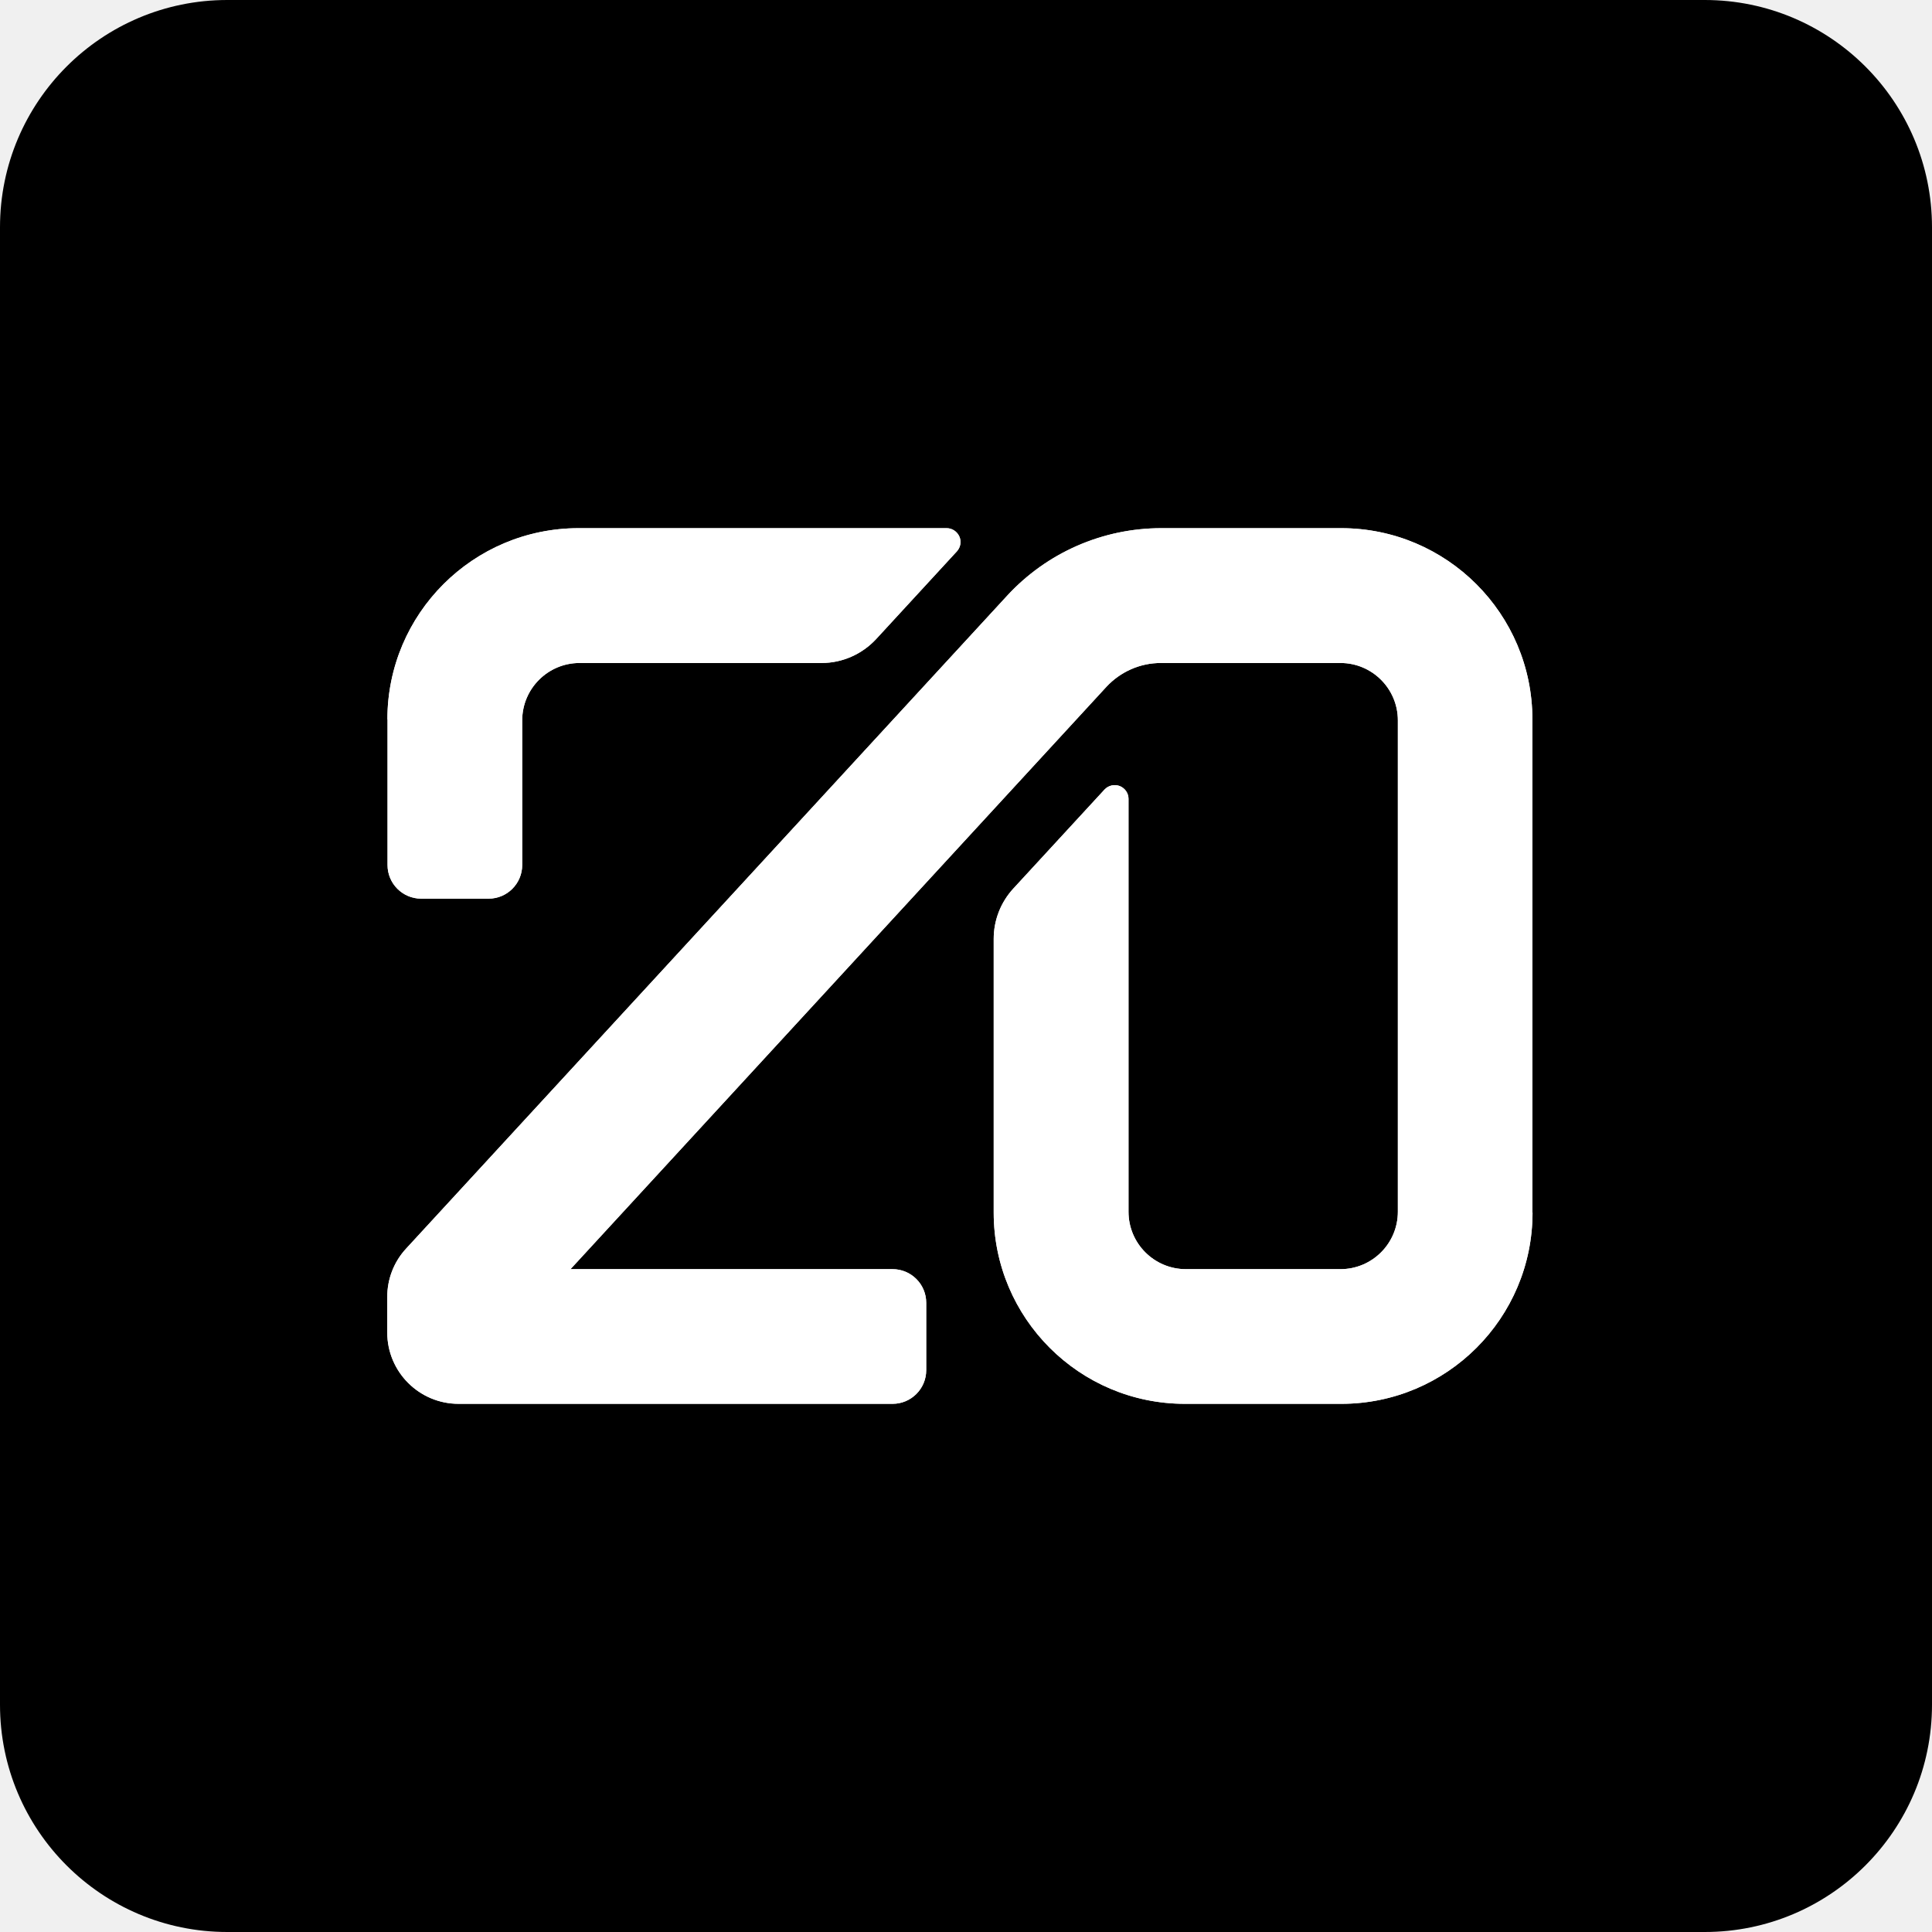
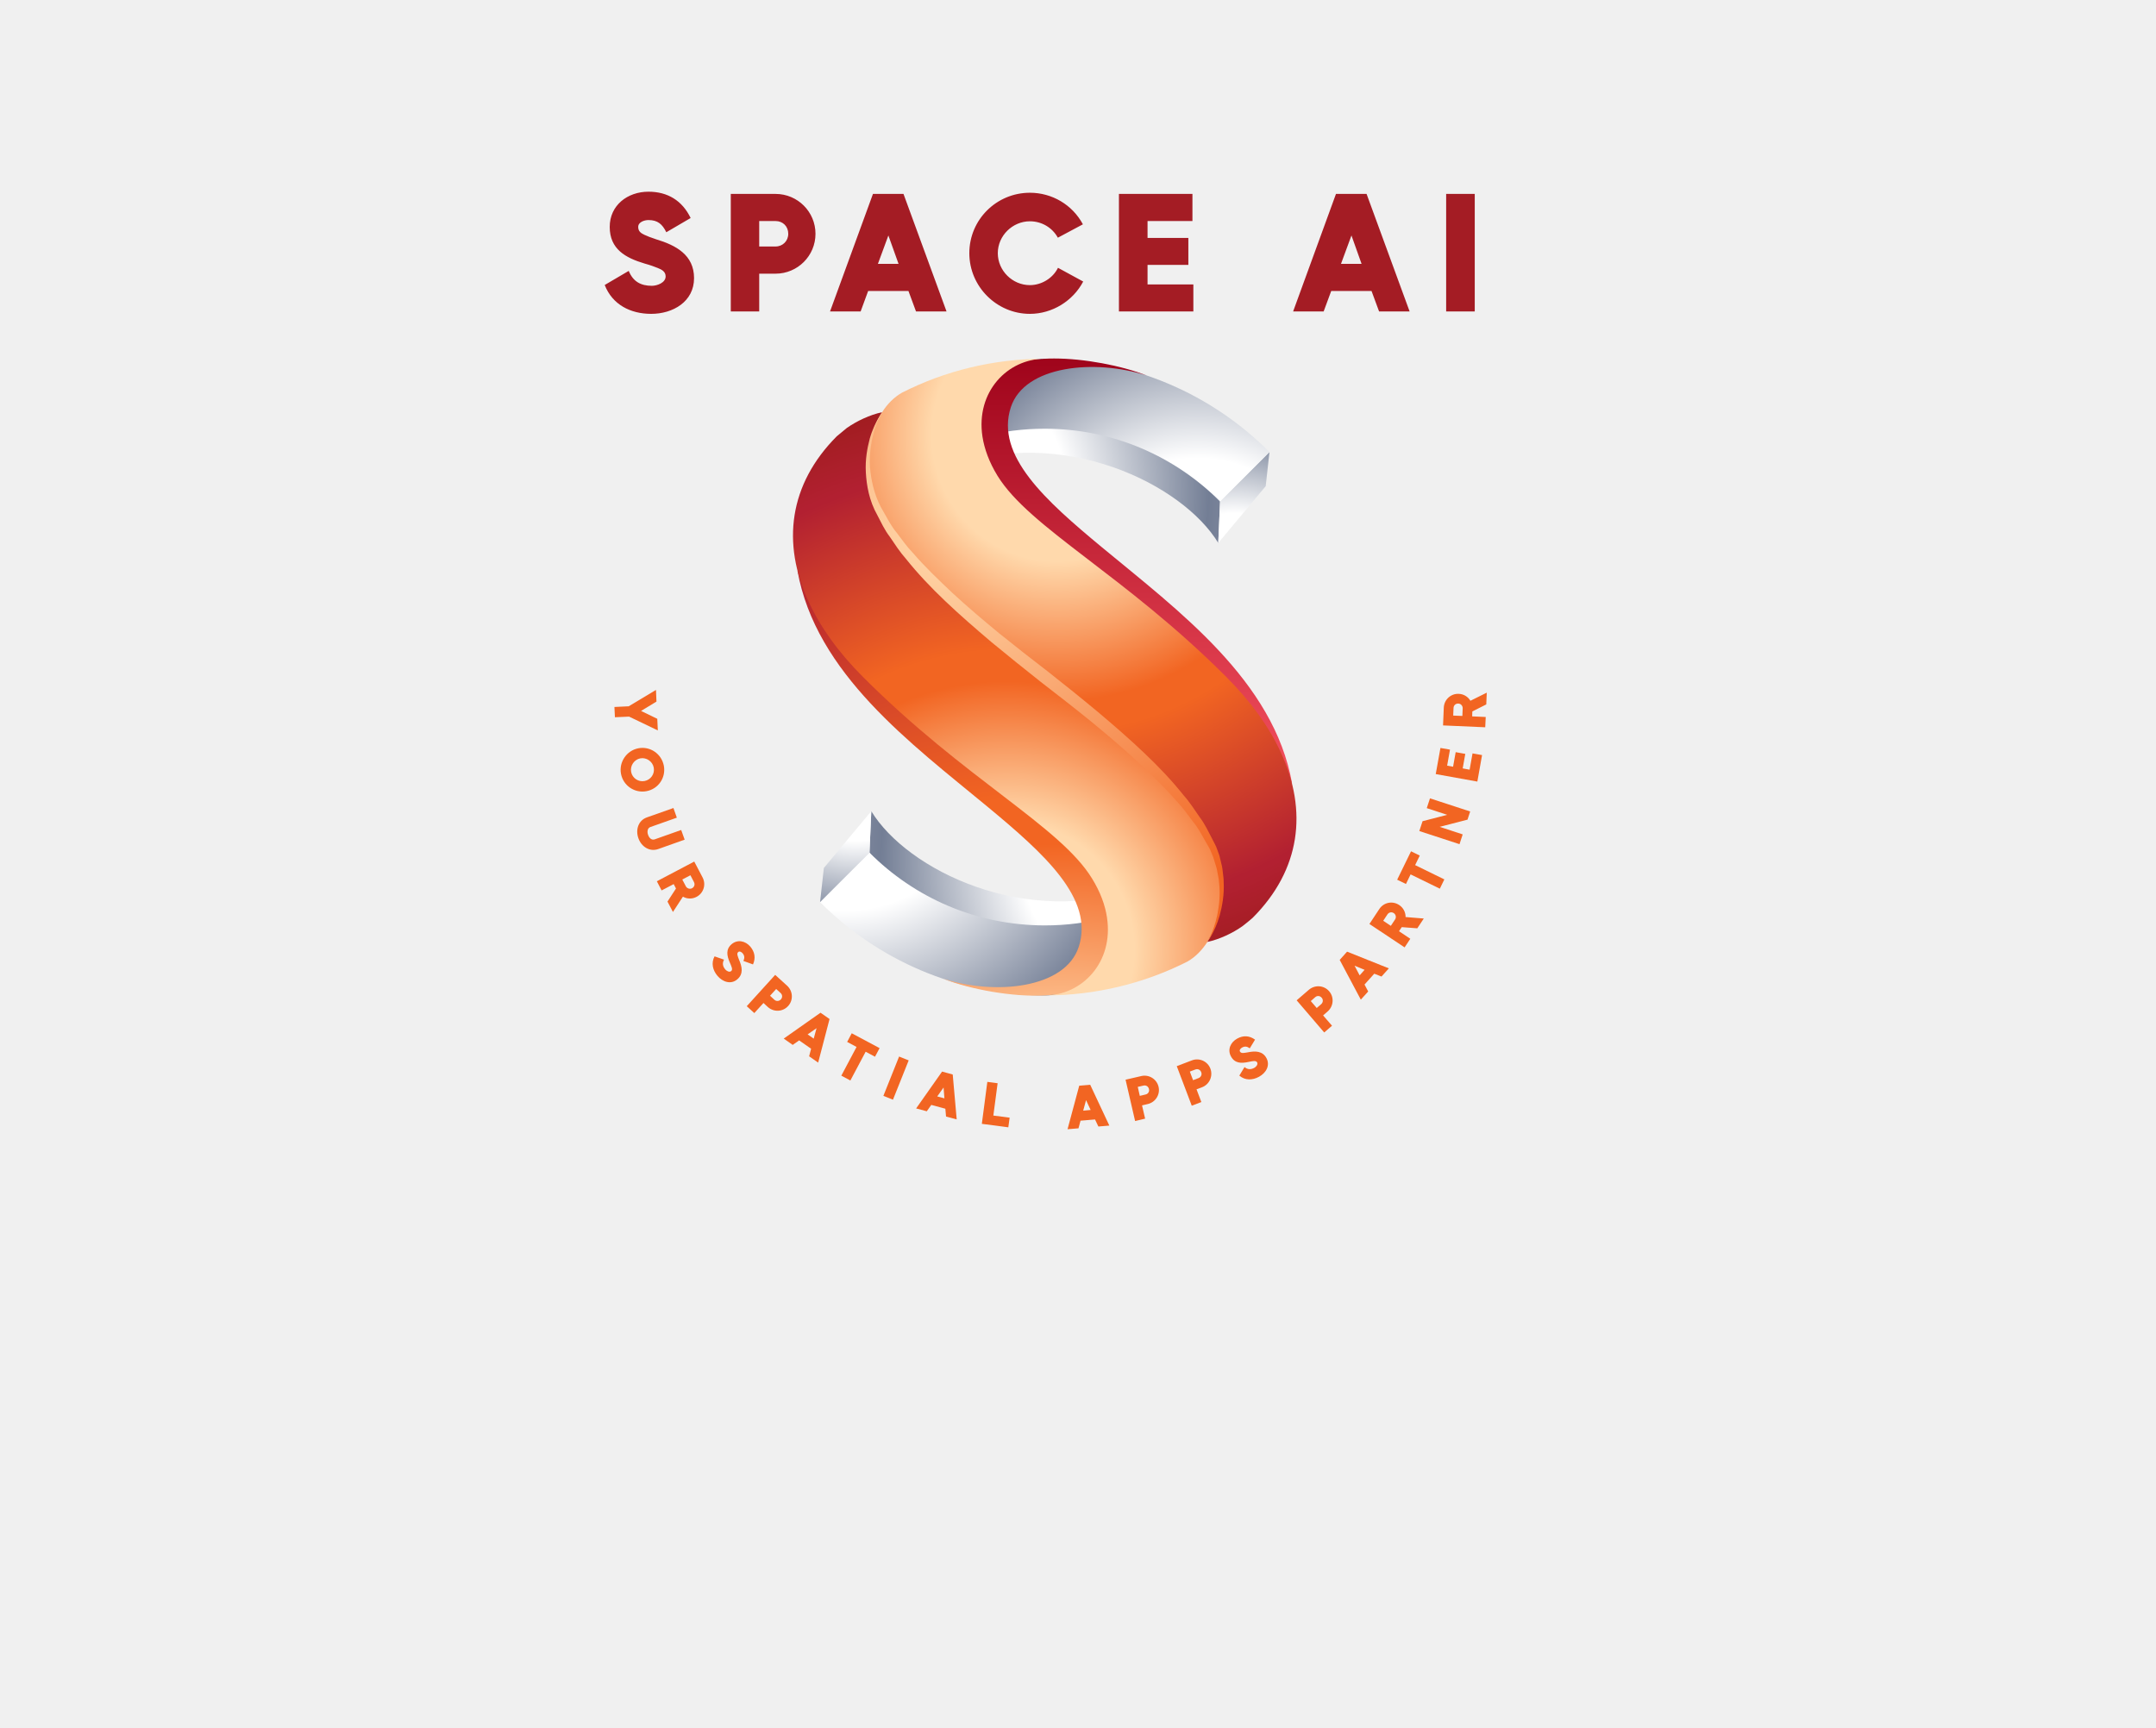
- <svg xmlns="http://www.w3.org/2000/svg" width="136" height="136" viewBox="0 0 136 136" fill="none">
-   <g clip-path="url(#clip0_2343_96406)">
-     <path d="M136 2.28882e-05H0L0 136H136V2.28882e-05ZM27.27 50.64C27.27 43.21 33.3 37.18 40.73 37.18H66.64C67.02 37.18 67.37 37.41 67.53 37.76C67.69 38.11 67.62 38.52 67.36 38.81L61.68 44.98C60.69 46.05 59.3 46.67 57.84 46.67H40.8C38.57 46.67 36.76 48.48 36.76 50.71V60.89C36.76 62.2 35.7 63.26 34.39 63.26H29.65C28.34 63.26 27.28 62.2 27.28 60.89V50.64H27.27ZM107.88 85.36C107.88 92.79 101.85 98.82 94.42 98.82H83.41C75.98 98.82 69.95 92.79 69.95 85.36V66.09C69.95 64.78 70.44 63.52 71.33 62.55L77.75 55.58C78.02 55.29 78.44 55.19 78.82 55.33C79.19 55.48 79.44 55.83 79.44 56.23V85.3C79.44 87.53 81.25 89.34 83.48 89.34H94.36C96.59 89.34 98.4 87.53 98.4 85.3V50.71C98.4 48.48 96.59 46.67 94.36 46.67H81.71C80.26 46.67 78.88 47.28 77.89 48.34L40.16 89.34H62.83C64.14 89.34 65.2 90.4 65.2 91.71V96.45C65.2 97.76 64.14 98.82 62.83 98.82H32.28C29.51 98.82 27.26 96.57 27.26 93.8V91.29C27.26 90.03 27.73 88.82 28.59 87.89L70.89 41.94C73.69 38.9 77.62 37.18 81.75 37.18H94.41C101.84 37.18 107.87 43.21 107.87 50.64V85.36H107.88Z" fill="black" />
-     <path d="M27.27 50.64C27.27 43.21 33.3 37.18 40.73 37.18H66.64C67.02 37.18 67.37 37.41 67.53 37.76C67.69 38.11 67.62 38.52 67.36 38.81L61.68 44.98C60.69 46.05 59.3 46.67 57.84 46.67H40.8C38.57 46.67 36.76 48.48 36.76 50.71V60.89C36.76 62.2 35.7 63.26 34.39 63.26H29.65C28.34 63.26 27.28 62.2 27.28 60.89V50.64H27.27Z" fill="white" />
-     <path d="M107.88 85.36C107.88 92.79 101.85 98.82 94.42 98.82H83.41C75.98 98.82 69.95 92.79 69.95 85.36V66.09C69.95 64.78 70.44 63.52 71.33 62.55L77.75 55.58C78.02 55.29 78.44 55.19 78.82 55.33C79.19 55.48 79.44 55.83 79.44 56.23V85.3C79.44 87.53 81.25 89.34 83.48 89.34H94.36C96.59 89.34 98.4 87.53 98.4 85.3V50.71C98.4 48.48 96.59 46.67 94.36 46.67H81.71C80.26 46.67 78.88 47.28 77.89 48.34L40.16 89.34H62.83C64.14 89.34 65.2 90.4 65.2 91.71V96.45C65.2 97.76 64.14 98.82 62.83 98.82H32.28C29.51 98.82 27.26 96.57 27.26 93.8V91.29C27.26 90.03 27.73 88.82 28.59 87.89L70.89 41.94C73.69 38.9 77.62 37.18 81.75 37.18H94.41C101.84 37.18 107.87 43.21 107.87 50.64V85.36H107.88Z" fill="white" />
+ <svg xmlns="http://www.w3.org/2000/svg" width="136px" height="109px" viewBox="0 0 136 109" version="1.1">
+   <defs>
+     <radialGradient id="radial0" gradientUnits="userSpaceOnUse" cx="0" cy="0" fx="0" fy="0" r="1" gradientTransform="matrix(18.68191,-9.529657,9.512171,18.71625,59.41687,31.0929)">
+       <stop offset="0" style="stop-color:rgb(100%,100%,100%);stop-opacity:1;" />
+       <stop offset="0.377" style="stop-color:rgb(100%,100%,100%);stop-opacity:1;" />
+       <stop offset="0.803" style="stop-color:rgb(45.098%,49.412%,58.431%);stop-opacity:1;" />
+       <stop offset="0.993" style="stop-color:rgb(55.686%,58.039%,65.882%);stop-opacity:1;" />
+       <stop offset="1" style="stop-color:rgb(55.686%,58.039%,65.882%);stop-opacity:1;" />
+     </radialGradient>
+     <radialGradient id="radial1" gradientUnits="userSpaceOnUse" cx="0" cy="0" fx="0" fy="0" r="1" gradientTransform="matrix(0.000000545376,-12.14687,12.12458,0.000000546379,77.83494,36.96075)">
+       <stop offset="0" style="stop-color:rgb(100%,100%,100%);stop-opacity:1;" />
+       <stop offset="0.377" style="stop-color:rgb(100%,100%,100%);stop-opacity:1;" />
+       <stop offset="0.803" style="stop-color:rgb(45.098%,49.412%,58.431%);stop-opacity:1;" />
+       <stop offset="0.993" style="stop-color:rgb(55.686%,58.039%,65.882%);stop-opacity:1;" />
+       <stop offset="1" style="stop-color:rgb(55.686%,58.039%,65.882%);stop-opacity:1;" />
+     </radialGradient>
+     <radialGradient id="radial2" gradientUnits="userSpaceOnUse" cx="0" cy="0" fx="0" fy="0" r="1" gradientTransform="matrix(-18.68191,9.529657,-9.512171,-18.71625,72.39134,54.33728)">
+       <stop offset="0" style="stop-color:rgb(100%,100%,100%);stop-opacity:1;" />
+       <stop offset="0.377" style="stop-color:rgb(100%,100%,100%);stop-opacity:1;" />
+       <stop offset="0.803" style="stop-color:rgb(45.098%,49.412%,58.431%);stop-opacity:1;" />
+       <stop offset="0.993" style="stop-color:rgb(55.686%,58.039%,65.882%);stop-opacity:1;" />
+       <stop offset="1" style="stop-color:rgb(55.686%,58.039%,65.882%);stop-opacity:1;" />
+     </radialGradient>
+     <radialGradient id="radial3" gradientUnits="userSpaceOnUse" cx="0" cy="0" fx="0" fy="0" r="1" gradientTransform="matrix(-17.14705,-13.77381,13.74854,-17.17857,75.5012,37.2273)">
+       <stop offset="0" style="stop-color:rgb(100%,100%,100%);stop-opacity:1;" />
+       <stop offset="0.377" style="stop-color:rgb(100%,100%,100%);stop-opacity:1;" />
+       <stop offset="0.803" style="stop-color:rgb(45.098%,49.412%,58.431%);stop-opacity:1;" />
+       <stop offset="0.993" style="stop-color:rgb(55.686%,58.039%,65.882%);stop-opacity:1;" />
+       <stop offset="1" style="stop-color:rgb(55.686%,58.039%,65.882%);stop-opacity:1;" />
+     </radialGradient>
+     <radialGradient id="radial4" gradientUnits="userSpaceOnUse" cx="0" cy="0" fx="0" fy="0" r="1" gradientTransform="matrix(21.19714,12.10986,-12.08765,21.23611,53.28744,48.20265)">
+       <stop offset="0" style="stop-color:rgb(100%,100%,100%);stop-opacity:1;" />
+       <stop offset="0.377" style="stop-color:rgb(100%,100%,100%);stop-opacity:1;" />
+       <stop offset="0.803" style="stop-color:rgb(45.098%,49.412%,58.431%);stop-opacity:1;" />
+       <stop offset="0.993" style="stop-color:rgb(55.686%,58.039%,65.882%);stop-opacity:1;" />
+       <stop offset="1" style="stop-color:rgb(55.686%,58.039%,65.882%);stop-opacity:1;" />
+     </radialGradient>
+     <radialGradient id="radial5" gradientUnits="userSpaceOnUse" cx="0" cy="0" fx="0" fy="0" r="1" gradientTransform="matrix(-0.00000233024,53.47522,-53.3771,-0.00000233453,66.87657,79.46081)">
+       <stop offset="0" style="stop-color:rgb(100%,85.098%,67.451%);stop-opacity:1;" />
+       <stop offset="0.004" style="stop-color:rgb(100%,85.098%,67.451%);stop-opacity:1;" />
+       <stop offset="0.233" style="stop-color:rgb(100%,85.098%,67.451%);stop-opacity:1;" />
+       <stop offset="0.49" style="stop-color:rgb(94.902%,39.608%,13.333%);stop-opacity:1;" />
+       <stop offset="0.546" style="stop-color:rgb(94.902%,39.608%,13.333%);stop-opacity:1;" />
+       <stop offset="0.88" style="stop-color:rgb(69.804%,12.549%,19.216%);stop-opacity:1;" />
+       <stop offset="0.885" style="stop-color:rgb(69.804%,12.549%,19.216%);stop-opacity:1;" />
+       <stop offset="1" style="stop-color:rgb(63.529%,11.373%,12.941%);stop-opacity:1;" />
+     </radialGradient>
+     <linearGradient id="linear0" gradientUnits="userSpaceOnUse" x1="0" y1="0" x2="0" y2="54" gradientTransform="matrix(0.495797,0,0,-0.496708,59.3506,49.4276)">
+       <stop offset="0" style="stop-color:rgb(96.078%,31.765%,37.255%);stop-opacity:1;" />
+       <stop offset="1" style="stop-color:rgb(62.353%,1.569%,10.588%);stop-opacity:1;" />
+     </linearGradient>
+     <radialGradient id="radial6" gradientUnits="userSpaceOnUse" cx="0" cy="0" fx="0" fy="0" r="1" gradientTransform="matrix(-0.00000148739,-34.61335,34.54984,-0.00000149012,63.48177,59.93932)">
+       <stop offset="0" style="stop-color:rgb(100%,85.098%,67.451%);stop-opacity:1;" />
+       <stop offset="0.004" style="stop-color:rgb(100%,85.098%,67.451%);stop-opacity:1;" />
+       <stop offset="0.233" style="stop-color:rgb(100%,85.098%,67.451%);stop-opacity:1;" />
+       <stop offset="0.49" style="stop-color:rgb(94.902%,39.608%,13.333%);stop-opacity:1;" />
+       <stop offset="0.546" style="stop-color:rgb(94.902%,39.608%,13.333%);stop-opacity:1;" />
+       <stop offset="0.88" style="stop-color:rgb(69.804%,12.549%,19.216%);stop-opacity:1;" />
+       <stop offset="0.885" style="stop-color:rgb(69.804%,12.549%,19.216%);stop-opacity:1;" />
+       <stop offset="1" style="stop-color:rgb(63.529%,11.373%,12.941%);stop-opacity:1;" />
+     </radialGradient>
+     <radialGradient id="radial7" gradientUnits="userSpaceOnUse" cx="0" cy="0" fx="0" fy="0" r="1" gradientTransform="matrix(-0.00000148739,34.16533,-34.10264,-0.00000149012,66.67709,27.47261)">
+       <stop offset="0" style="stop-color:rgb(100%,85.098%,67.451%);stop-opacity:1;" />
+       <stop offset="0.004" style="stop-color:rgb(100%,85.098%,67.451%);stop-opacity:1;" />
+       <stop offset="0.233" style="stop-color:rgb(100%,85.098%,67.451%);stop-opacity:1;" />
+       <stop offset="0.49" style="stop-color:rgb(94.902%,39.608%,13.333%);stop-opacity:1;" />
+       <stop offset="0.546" style="stop-color:rgb(94.902%,39.608%,13.333%);stop-opacity:1;" />
+       <stop offset="0.88" style="stop-color:rgb(69.804%,12.549%,19.216%);stop-opacity:1;" />
+       <stop offset="0.885" style="stop-color:rgb(69.804%,12.549%,19.216%);stop-opacity:1;" />
+       <stop offset="1" style="stop-color:rgb(63.529%,11.373%,12.941%);stop-opacity:1;" />
+     </radialGradient>
+     <radialGradient id="radial8" gradientUnits="userSpaceOnUse" cx="0" cy="0" fx="0" fy="0" r="1" gradientTransform="matrix(-0.00000118991,27.66977,-27.619,-0.0000011921,59.90637,33.03584)">
+       <stop offset="0" style="stop-color:rgb(100%,85.098%,67.451%);stop-opacity:1;" />
+       <stop offset="0.004" style="stop-color:rgb(100%,85.098%,67.451%);stop-opacity:1;" />
+       <stop offset="0.037" style="stop-color:rgb(100%,85.098%,67.451%);stop-opacity:1;" />
+       <stop offset="1" style="stop-color:rgb(94.902%,39.608%,13.333%);stop-opacity:1;" />
+     </radialGradient>
+     <radialGradient id="radial9" gradientUnits="userSpaceOnUse" cx="0" cy="0" fx="0" fy="0" r="1" gradientTransform="matrix(-0.000000545376,12.1476,-12.12531,-0.000000546379,53.97254,48.46944)">
+       <stop offset="0" style="stop-color:rgb(100%,100%,100%);stop-opacity:1;" />
+       <stop offset="0.377" style="stop-color:rgb(100%,100%,100%);stop-opacity:1;" />
+       <stop offset="0.803" style="stop-color:rgb(45.098%,49.412%,58.431%);stop-opacity:1;" />
+       <stop offset="0.993" style="stop-color:rgb(55.686%,58.039%,65.882%);stop-opacity:1;" />
+       <stop offset="1" style="stop-color:rgb(55.686%,58.039%,65.882%);stop-opacity:1;" />
+     </radialGradient>
+   </defs>
+   <g id="surface1">
+     <path style=" stroke:none;fill-rule:nonzero;fill:rgb(64.314%,10.98%,14.118%);fill-opacity:1;" d="M 41.078 19.801 C 42.449 19.801 43.781 19.031 43.781 17.547 C 43.781 16.082 42.637 15.473 41.391 15.098 C 41.055 14.988 40.809 14.891 40.645 14.812 C 40.418 14.707 40.258 14.586 40.258 14.316 C 40.258 14.004 40.656 13.883 40.906 13.883 C 41.488 13.883 41.781 14.145 42.031 14.652 L 43.566 13.754 C 43.035 12.656 42.117 12.094 40.906 12.094 C 39.586 12.094 38.461 12.949 38.461 14.316 C 38.461 15.715 39.453 16.266 40.656 16.625 C 41.035 16.73 41.305 16.832 41.488 16.906 C 41.738 17.004 41.988 17.133 41.988 17.438 C 41.988 17.84 41.445 18.031 41.121 18.031 C 40.418 18.031 39.934 17.762 39.66 17.09 L 38.145 17.98 C 38.633 19.227 39.777 19.801 41.078 19.801 Z M 48.922 12.234 L 46.098 12.234 L 46.098 19.648 L 47.891 19.648 L 47.891 17.266 L 48.922 17.266 C 50.316 17.266 51.441 16.137 51.441 14.75 C 51.441 13.363 50.316 12.234 48.922 12.234 Z M 47.891 15.551 L 47.891 13.945 L 48.922 13.945 C 49.387 13.945 49.723 14.285 49.723 14.75 C 49.723 15.203 49.375 15.551 48.922 15.551 Z M 57.781 19.648 L 59.707 19.648 L 56.992 12.234 L 55.066 12.234 L 52.359 19.648 L 54.289 19.648 L 54.762 18.359 L 57.305 18.359 Z M 55.379 16.645 L 56.039 14.855 L 56.68 16.645 Z M 61.145 15.973 C 61.145 18.086 62.879 19.801 64.965 19.801 C 66.363 19.801 67.68 18.996 68.328 17.762 L 66.738 16.895 C 66.414 17.555 65.699 17.988 64.965 17.988 C 63.859 17.988 62.941 17.07 62.941 15.973 C 62.941 14.867 63.875 13.961 64.965 13.961 C 65.699 13.961 66.371 14.348 66.73 14.996 L 68.309 14.152 C 67.648 12.918 66.363 12.16 64.965 12.16 C 62.867 12.16 61.145 13.848 61.145 15.973 Z M 72.387 17.945 L 72.387 16.711 L 74.961 16.711 L 74.961 15.012 L 72.387 15.012 L 72.387 13.945 L 75.219 13.945 L 75.219 12.234 L 70.582 12.234 L 70.582 19.648 L 75.277 19.648 L 75.277 17.945 Z M 86.992 19.648 L 88.918 19.648 L 86.203 12.234 L 84.273 12.234 L 81.57 19.648 L 83.496 19.648 L 83.973 18.359 L 86.516 18.359 Z M 84.59 16.645 L 85.25 14.855 L 85.887 16.645 Z M 91.223 12.234 L 91.223 19.648 L 93.027 19.648 L 93.027 12.234 Z M 91.223 12.234 " />
+     <path style=" stroke:none;fill-rule:nonzero;fill:rgb(94.902%,39.608%,13.333%);fill-opacity:1;" d="M 41.461 45.348 L 40.438 44.852 L 41.41 44.262 L 41.379 43.527 L 39.66 44.559 L 38.758 44.602 L 38.789 45.25 L 39.684 45.211 L 41.496 46.082 Z M 41.461 45.348 " />
+     <path style=" stroke:none;fill-rule:nonzero;fill:rgb(94.902%,39.608%,13.333%);fill-opacity:1;" d="M 39.172 48.82 C 39.316 49.574 40.039 50.055 40.781 49.914 C 41.535 49.773 42.016 49.055 41.875 48.309 C 41.73 47.555 41.012 47.066 40.27 47.207 C 39.531 47.348 39.031 48.074 39.172 48.82 Z M 40.391 47.844 C 40.781 47.773 41.164 48.039 41.238 48.426 C 41.312 48.824 41.051 49.199 40.66 49.273 C 40.27 49.348 39.887 49.094 39.812 48.699 C 39.738 48.309 40.004 47.918 40.391 47.844 Z M 40.391 47.844 " />
+     <path style=" stroke:none;fill-rule:nonzero;fill:rgb(94.902%,39.608%,13.333%);fill-opacity:1;" d="M 41.52 53.566 L 43.188 52.973 L 42.969 52.363 L 41.301 52.953 C 41.09 53.027 40.941 52.848 40.879 52.664 C 40.816 52.496 40.828 52.246 41.027 52.176 L 42.695 51.586 L 42.48 50.977 L 40.812 51.566 C 40.254 51.762 40.082 52.359 40.27 52.883 C 40.453 53.41 40.973 53.758 41.52 53.566 Z M 41.52 53.566 " />
+     <path style=" stroke:none;fill-rule:nonzero;fill:rgb(94.902%,39.608%,13.333%);fill-opacity:1;" d="M 42.641 56.055 L 42.105 56.879 L 42.449 57.535 L 43.078 56.57 C 43.348 56.723 43.668 56.723 43.938 56.582 C 44.383 56.348 44.551 55.805 44.32 55.359 L 43.793 54.355 L 41.434 55.598 L 41.734 56.176 L 42.496 55.777 Z M 43.039 55.488 L 43.551 55.219 L 43.773 55.645 C 43.852 55.793 43.801 55.961 43.652 56.039 C 43.516 56.109 43.336 56.055 43.262 55.914 Z M 43.039 55.488 " />
+     <path style=" stroke:none;fill-rule:nonzero;fill:rgb(94.902%,39.608%,13.333%);fill-opacity:1;" d="M 45.258 61.566 C 45.578 61.945 46.102 62.133 46.508 61.785 C 46.91 61.445 46.809 60.988 46.621 60.555 C 46.574 60.438 46.543 60.344 46.527 60.285 C 46.504 60.195 46.496 60.125 46.57 60.059 C 46.656 59.988 46.785 60.07 46.844 60.141 C 46.977 60.301 46.973 60.441 46.895 60.625 L 47.5 60.844 C 47.676 60.441 47.613 60.059 47.332 59.723 C 47.023 59.359 46.527 59.25 46.152 59.566 C 45.77 59.891 45.852 60.297 46.031 60.711 C 46.09 60.84 46.125 60.934 46.148 61.004 C 46.18 61.098 46.203 61.195 46.121 61.266 C 46.008 61.359 45.828 61.254 45.754 61.164 C 45.59 60.973 45.551 60.773 45.672 60.543 L 45.074 60.336 C 44.848 60.758 44.957 61.207 45.258 61.566 Z M 45.258 61.566 " />
+     <path style=" stroke:none;fill-rule:nonzero;fill:rgb(94.902%,39.608%,13.333%);fill-opacity:1;" d="M 49.652 62.188 L 48.898 61.504 L 47.105 63.48 L 47.582 63.914 L 48.16 63.277 L 48.434 63.531 C 48.809 63.867 49.379 63.84 49.715 63.469 C 50.051 63.102 50.023 62.527 49.652 62.188 Z M 48.574 62.82 L 48.961 62.395 L 49.238 62.645 C 49.363 62.758 49.367 62.93 49.258 63.051 C 49.145 63.172 48.969 63.184 48.848 63.074 Z M 48.574 62.82 " />
+     <path style=" stroke:none;fill-rule:nonzero;fill:rgb(94.902%,39.608%,13.333%);fill-opacity:1;" d="M 51.039 66.641 L 51.609 67.039 L 52.328 64.289 L 51.758 63.891 L 49.438 65.523 L 50.004 65.922 L 50.41 65.637 L 51.164 66.164 Z M 50.945 65.258 L 51.508 64.867 L 51.328 65.527 Z M 50.945 65.258 " />
+     <path style=" stroke:none;fill-rule:nonzero;fill:rgb(94.902%,39.608%,13.333%);fill-opacity:1;" d="M 55.195 66.668 L 55.484 66.125 L 53.727 65.188 L 53.438 65.734 L 54.031 66.051 L 53.07 67.863 L 53.641 68.168 L 54.605 66.352 Z M 55.195 66.668 " />
+     <path style=" stroke:none;fill-rule:nonzero;fill:rgb(94.902%,39.608%,13.333%);fill-opacity:1;" d="M 56.715 66.656 L 55.723 69.137 L 56.328 69.379 L 57.32 66.898 Z M 56.715 66.656 " />
+     <path style=" stroke:none;fill-rule:nonzero;fill:rgb(94.902%,39.608%,13.333%);fill-opacity:1;" d="M 59.676 70.441 L 60.348 70.621 L 60.098 67.789 L 59.426 67.605 L 57.789 69.93 L 58.461 70.109 L 58.746 69.707 L 59.633 69.949 Z M 59.121 69.172 L 59.52 68.609 L 59.574 69.293 Z M 59.121 69.172 " />
+     <path style=" stroke:none;fill-rule:nonzero;fill:rgb(94.902%,39.608%,13.333%);fill-opacity:1;" d="M 62.66 70.379 L 62.93 68.34 L 62.281 68.254 L 61.934 70.902 L 63.605 71.121 L 63.688 70.512 Z M 62.66 70.379 " />
+     <path style=" stroke:none;fill-rule:nonzero;fill:rgb(94.902%,39.608%,13.333%);fill-opacity:1;" d="M 69.285 71.07 L 69.977 71.012 L 68.77 68.438 L 68.078 68.496 L 67.34 71.242 L 68.031 71.184 L 68.16 70.703 L 69.074 70.625 Z M 68.328 70.07 L 68.508 69.406 L 68.797 70.027 Z M 68.328 70.07 " />
+     <path style=" stroke:none;fill-rule:nonzero;fill:rgb(94.902%,39.608%,13.333%);fill-opacity:1;" d="M 71.992 67.887 L 71 68.117 L 71.602 70.723 L 72.234 70.574 L 72.039 69.738 L 72.402 69.652 C 72.891 69.539 73.195 69.051 73.082 68.566 C 72.969 68.078 72.48 67.773 71.992 67.887 Z M 71.898 69.137 L 71.77 68.57 L 72.133 68.488 C 72.293 68.449 72.438 68.543 72.477 68.707 C 72.516 68.867 72.422 69.016 72.262 69.051 Z M 71.898 69.137 " />
+     <path style=" stroke:none;fill-rule:nonzero;fill:rgb(94.902%,39.608%,13.333%);fill-opacity:1;" d="M 75.184 66.898 L 74.23 67.262 L 75.176 69.758 L 75.781 69.527 L 75.477 68.723 L 75.824 68.594 C 76.293 68.414 76.527 67.891 76.352 67.422 C 76.176 66.953 75.652 66.719 75.184 66.898 Z M 75.258 68.148 L 75.055 67.605 L 75.402 67.473 C 75.559 67.414 75.715 67.488 75.773 67.645 C 75.832 67.797 75.758 67.957 75.605 68.016 Z M 75.258 68.148 " />
+     <path style=" stroke:none;fill-rule:nonzero;fill:rgb(94.902%,39.608%,13.333%);fill-opacity:1;" d="M 79.414 67.934 C 79.852 67.699 80.141 67.227 79.887 66.754 C 79.637 66.293 79.168 66.297 78.711 66.391 C 78.586 66.414 78.488 66.426 78.426 66.43 C 78.336 66.434 78.262 66.422 78.215 66.336 C 78.164 66.238 78.27 66.133 78.348 66.09 C 78.535 65.988 78.668 66.02 78.836 66.137 L 79.168 65.59 C 78.812 65.332 78.426 65.312 78.043 65.523 C 77.625 65.75 77.414 66.215 77.648 66.645 C 77.887 67.09 78.297 67.094 78.738 67 C 78.879 66.969 78.977 66.953 79.051 66.945 C 79.148 66.934 79.246 66.934 79.301 67.027 C 79.367 67.156 79.23 67.312 79.125 67.367 C 78.902 67.488 78.703 67.484 78.504 67.32 L 78.176 67.859 C 78.543 68.172 79.004 68.156 79.414 67.934 Z M 79.414 67.934 " />
+     <path style=" stroke:none;fill-rule:nonzero;fill:rgb(94.902%,39.608%,13.333%);fill-opacity:1;" d="M 82.562 62.445 L 81.793 63.109 L 83.531 65.137 L 84.023 64.711 L 83.461 64.062 L 83.742 63.816 C 84.125 63.488 84.168 62.914 83.844 62.539 C 83.516 62.156 82.945 62.117 82.562 62.445 Z M 83.059 63.594 L 82.684 63.156 L 82.965 62.91 C 83.09 62.801 83.262 62.816 83.371 62.945 C 83.477 63.066 83.465 63.242 83.34 63.352 Z M 83.059 63.594 " />
+     <path style=" stroke:none;fill-rule:nonzero;fill:rgb(94.902%,39.608%,13.333%);fill-opacity:1;" d="M 87.145 61.609 L 87.609 61.094 L 84.973 60.039 L 84.508 60.559 L 85.84 63.066 L 86.305 62.551 L 86.074 62.113 L 86.688 61.43 Z M 85.766 61.535 L 85.445 60.926 L 86.078 61.184 Z M 85.766 61.535 " />
+     <path style=" stroke:none;fill-rule:nonzero;fill:rgb(94.902%,39.608%,13.333%);fill-opacity:1;" d="M 88.422 58.492 L 89.402 58.566 L 89.812 57.949 L 88.664 57.855 C 88.668 57.547 88.516 57.266 88.262 57.098 C 87.84 56.816 87.285 56.93 87.008 57.348 L 86.383 58.293 L 88.602 59.77 L 88.961 59.227 L 88.25 58.75 Z M 87.734 58.41 L 87.254 58.09 L 87.52 57.688 C 87.613 57.551 87.785 57.516 87.922 57.609 C 88.051 57.695 88.09 57.879 88 58.008 Z M 87.734 58.41 " />
+     <path style=" stroke:none;fill-rule:nonzero;fill:rgb(94.902%,39.608%,13.333%);fill-opacity:1;" d="M 89.559 53.977 L 89.008 53.707 L 88.133 55.5 L 88.688 55.77 L 88.98 55.164 L 90.824 56.066 L 91.109 55.48 L 89.266 54.578 Z M 89.559 53.977 " />
+     <path style=" stroke:none;fill-rule:nonzero;fill:rgb(94.902%,39.608%,13.333%);fill-opacity:1;" d="M 90 50.984 L 91.289 51.406 L 89.734 51.809 L 89.531 52.43 L 92.066 53.258 L 92.266 52.641 L 90.816 52.164 L 92.57 51.711 L 92.738 51.195 L 90.203 50.367 Z M 90 50.984 " />
+     <path style=" stroke:none;fill-rule:nonzero;fill:rgb(94.902%,39.608%,13.333%);fill-opacity:1;" d="M 92.703 48.559 L 92.266 48.477 L 92.43 47.562 L 91.824 47.453 L 91.66 48.371 L 91.285 48.305 L 91.465 47.293 L 90.863 47.188 L 90.566 48.836 L 93.191 49.309 L 93.488 47.637 L 92.887 47.531 Z M 92.703 48.559 " />
+     <path style=" stroke:none;fill-rule:nonzero;fill:rgb(94.902%,39.608%,13.333%);fill-opacity:1;" d="M 92.875 44.883 L 93.754 44.441 L 93.785 43.699 L 92.754 44.211 C 92.598 43.949 92.324 43.785 92.02 43.773 C 91.516 43.75 91.098 44.137 91.074 44.637 L 91.027 45.766 L 93.688 45.883 L 93.719 45.234 L 92.863 45.195 Z M 92.246 45.168 L 91.668 45.145 L 91.688 44.664 C 91.695 44.496 91.828 44.379 91.992 44.387 C 92.148 44.391 92.273 44.531 92.266 44.688 Z M 92.246 45.168 " />
+     <path style=" stroke:none;fill-rule:nonzero;fill:url(#radial0);" d="M 62.66 26.824 L 59.824 29.453 C 67.09 26.805 74.613 30.57 76.848 34.254 L 76.961 31.637 C 76.961 31.637 74.906 27.473 70.191 26.215 C 69 25.898 67.934 25.781 67.004 25.781 C 64.234 25.781 62.66 26.824 62.66 26.824 " />
+     <path style=" stroke:none;fill-rule:nonzero;fill:url(#radial1);" d="M 76.961 31.637 L 76.848 34.254 L 79.84 30.672 L 80.078 28.516 Z M 76.961 31.637 " />
+     <path style=" stroke:none;fill-rule:nonzero;fill:url(#radial2);" d="M 54.848 53.793 C 54.848 53.793 56.902 57.957 61.617 59.215 C 66.336 60.473 69.148 58.605 69.148 58.605 L 71.984 55.977 C 64.719 58.625 57.191 54.859 54.961 51.176 Z M 54.848 53.793 " />
+     <path style=" stroke:none;fill-rule:nonzero;fill:url(#radial3);" d="M 61.973 27.547 C 63.23 27.215 64.547 27.047 65.906 27.047 C 70.219 27.047 74.133 28.801 76.961 31.637 L 80.078 28.516 C 76.449 24.879 71.438 22.633 65.906 22.633 C 63.562 22.633 61.539 24.711 61.973 27.547 " />
+     <path style=" stroke:none;fill-rule:nonzero;fill:url(#radial4);" d="M 51.73 56.914 C 55.355 60.551 60.367 62.801 65.906 62.801 C 68.242 62.801 70.262 60.719 69.828 57.883 C 68.578 58.215 67.262 58.383 65.906 58.383 C 61.582 58.383 57.672 56.629 54.848 53.793 Z M 51.73 56.914 " />
+     <path style=" stroke:none;fill-rule:nonzero;fill:url(#radial5);" d="M 62.305 50.906 C 65.852 53.848 69.039 56.695 68.047 59.734 C 67.184 62.379 62.746 62.801 59.469 61.738 C 61.238 62.438 63.938 62.91 65.906 62.801 C 68.172 62.672 69.25 62.328 70.492 61.453 C 72.535 60.008 73.418 57.52 70.996 54.961 C 67.098 50.844 50.305 36.004 50.305 36.004 C 51.461 42.488 57.453 46.891 62.305 50.906 " />
+     <path style=" stroke:none;fill-rule:nonzero;fill:url(#linear0);" d="M 65.906 22.633 C 63.637 22.758 62.555 23.102 61.316 23.98 C 59.273 25.422 58.391 27.91 60.812 30.469 C 64.711 34.586 81.504 49.426 81.504 49.426 C 80.348 42.945 74.355 38.543 69.504 34.523 C 65.957 31.582 62.77 28.738 63.762 25.695 C 64.625 23.051 69.062 22.633 72.34 23.691 C 70.742 23.062 68.387 22.617 66.496 22.617 C 66.293 22.617 66.094 22.621 65.906 22.633 " />
+     <path style=" stroke:none;fill-rule:nonzero;fill:url(#radial6);" d="M 53.422 26.996 C 53.211 27.168 52.996 27.344 52.789 27.52 L 52.781 27.527 C 49.766 30.559 49.301 34.27 51 37.945 C 51.742 39.562 52.898 41.172 54.445 42.715 C 60.879 49.16 66.852 52.117 68.879 55.414 C 69.41 56.273 69.715 57.109 69.828 57.883 C 70.262 60.719 68.242 62.801 65.906 62.801 C 69.141 62.801 72.203 62.031 74.91 60.66 C 74.918 60.652 74.922 60.652 74.93 60.648 C 75.41 60.367 75.824 59.945 76.16 59.426 C 77.07 58.012 77.359 55.898 76.727 54.02 C 76.664 53.844 76.598 53.664 76.52 53.488 C 74.941 49.965 70.438 46.238 65.906 42.715 C 61.363 39.191 56.867 35.465 55.289 31.941 C 55.211 31.766 55.145 31.586 55.082 31.41 C 54.445 29.535 54.73 27.418 55.645 26.004 C 54.863 26.172 54.055 26.559 53.422 26.996 " />
+     <path style=" stroke:none;fill-rule:nonzero;fill:url(#radial7);" d="M 56.898 24.773 C 56.406 25.051 55.977 25.48 55.645 26.004 C 54.73 27.418 54.445 29.535 55.082 31.41 C 55.145 31.586 55.211 31.766 55.289 31.941 C 56.867 35.465 61.363 39.191 65.906 42.715 C 70.438 46.238 74.941 49.965 76.52 53.488 C 76.598 53.664 76.664 53.844 76.727 54.02 C 77.359 55.898 77.07 58.012 76.16 59.426 C 76.938 59.258 77.754 58.871 78.387 58.422 C 78.598 58.258 78.812 58.086 79.012 57.91 L 79.02 57.902 C 82.043 54.871 82.5 51.16 80.801 47.484 C 80.066 45.867 78.902 44.258 77.363 42.715 C 70.93 36.27 64.953 33.312 62.922 30.016 C 62.395 29.156 62.094 28.32 61.973 27.547 C 61.539 24.711 63.562 22.633 65.906 22.633 C 62.668 22.633 59.605 23.398 56.898 24.773 " />
+     <path style=" stroke:none;fill-rule:nonzero;fill:url(#radial8);" d="M 55.391 26.414 C 55.238 26.684 55.023 27.105 54.863 27.676 C 54.715 28.246 54.57 28.969 54.617 29.805 C 54.664 30.633 54.828 31.594 55.344 32.504 C 55.578 32.949 55.789 33.422 56.133 33.871 C 56.445 34.328 56.758 34.82 57.145 35.254 C 57.871 36.164 58.715 37.059 59.633 37.93 C 60.547 38.801 61.535 39.656 62.543 40.512 C 63.562 41.355 64.609 42.195 65.66 43.027 C 66.719 43.844 67.777 44.668 68.793 45.492 C 69.805 46.324 70.793 47.156 71.703 48.004 C 72.609 48.855 73.48 49.688 74.223 50.547 C 74.621 50.957 74.93 51.41 75.254 51.836 C 75.598 52.25 75.824 52.707 76.07 53.133 C 76.191 53.359 76.324 53.535 76.402 53.766 C 76.449 53.871 76.488 53.973 76.531 54.078 C 76.566 54.188 76.602 54.301 76.633 54.41 C 76.707 54.629 76.77 54.84 76.797 55.043 C 76.832 55.25 76.887 55.445 76.895 55.648 C 76.992 56.445 76.898 57.152 76.789 57.715 C 76.668 58.281 76.508 58.715 76.375 58.996 C 76.234 59.277 76.16 59.426 76.16 59.426 C 76.16 59.426 76.246 59.285 76.414 59.016 C 76.57 58.746 76.777 58.324 76.938 57.754 C 77.09 57.184 77.234 56.461 77.188 55.625 C 77.195 55.418 77.148 55.203 77.129 54.977 C 77.109 54.746 77.059 54.527 77 54.309 C 76.973 54.195 76.949 54.086 76.918 53.969 C 76.875 53.852 76.832 53.734 76.789 53.617 C 76.723 53.387 76.574 53.152 76.469 52.93 C 76.23 52.477 76.004 51.984 75.672 51.547 C 75.355 51.098 75.051 50.609 74.664 50.176 C 73.938 49.266 73.094 48.371 72.172 47.5 C 71.258 46.629 70.273 45.773 69.262 44.922 C 68.242 44.07 67.199 43.234 66.145 42.402 C 65.086 41.59 64.035 40.766 63.012 39.941 C 62 39.109 61.016 38.273 60.102 37.43 C 59.195 36.574 58.324 35.742 57.586 34.883 C 57.184 34.469 56.883 34.023 56.562 33.605 C 56.223 33.203 55.984 32.727 55.734 32.293 C 55.227 31.461 55.008 30.57 54.91 29.781 C 54.809 28.984 54.902 28.281 55.012 27.715 C 55.137 27.148 55.293 26.719 55.426 26.434 C 55.57 26.152 55.645 26.004 55.645 26.004 C 55.645 26.004 55.555 26.145 55.391 26.414 " />
+     <path style=" stroke:none;fill-rule:nonzero;fill:url(#radial9);" d="M 51.969 54.758 L 51.73 56.914 L 54.848 53.793 L 54.961 51.176 Z M 51.969 54.758 " />
  </g>
-   <defs>
-     <clipPath id="clip0_2343_96406">
-       <rect width="136" height="136" rx="16" fill="white" />
-     </clipPath>
-   </defs>
</svg>
